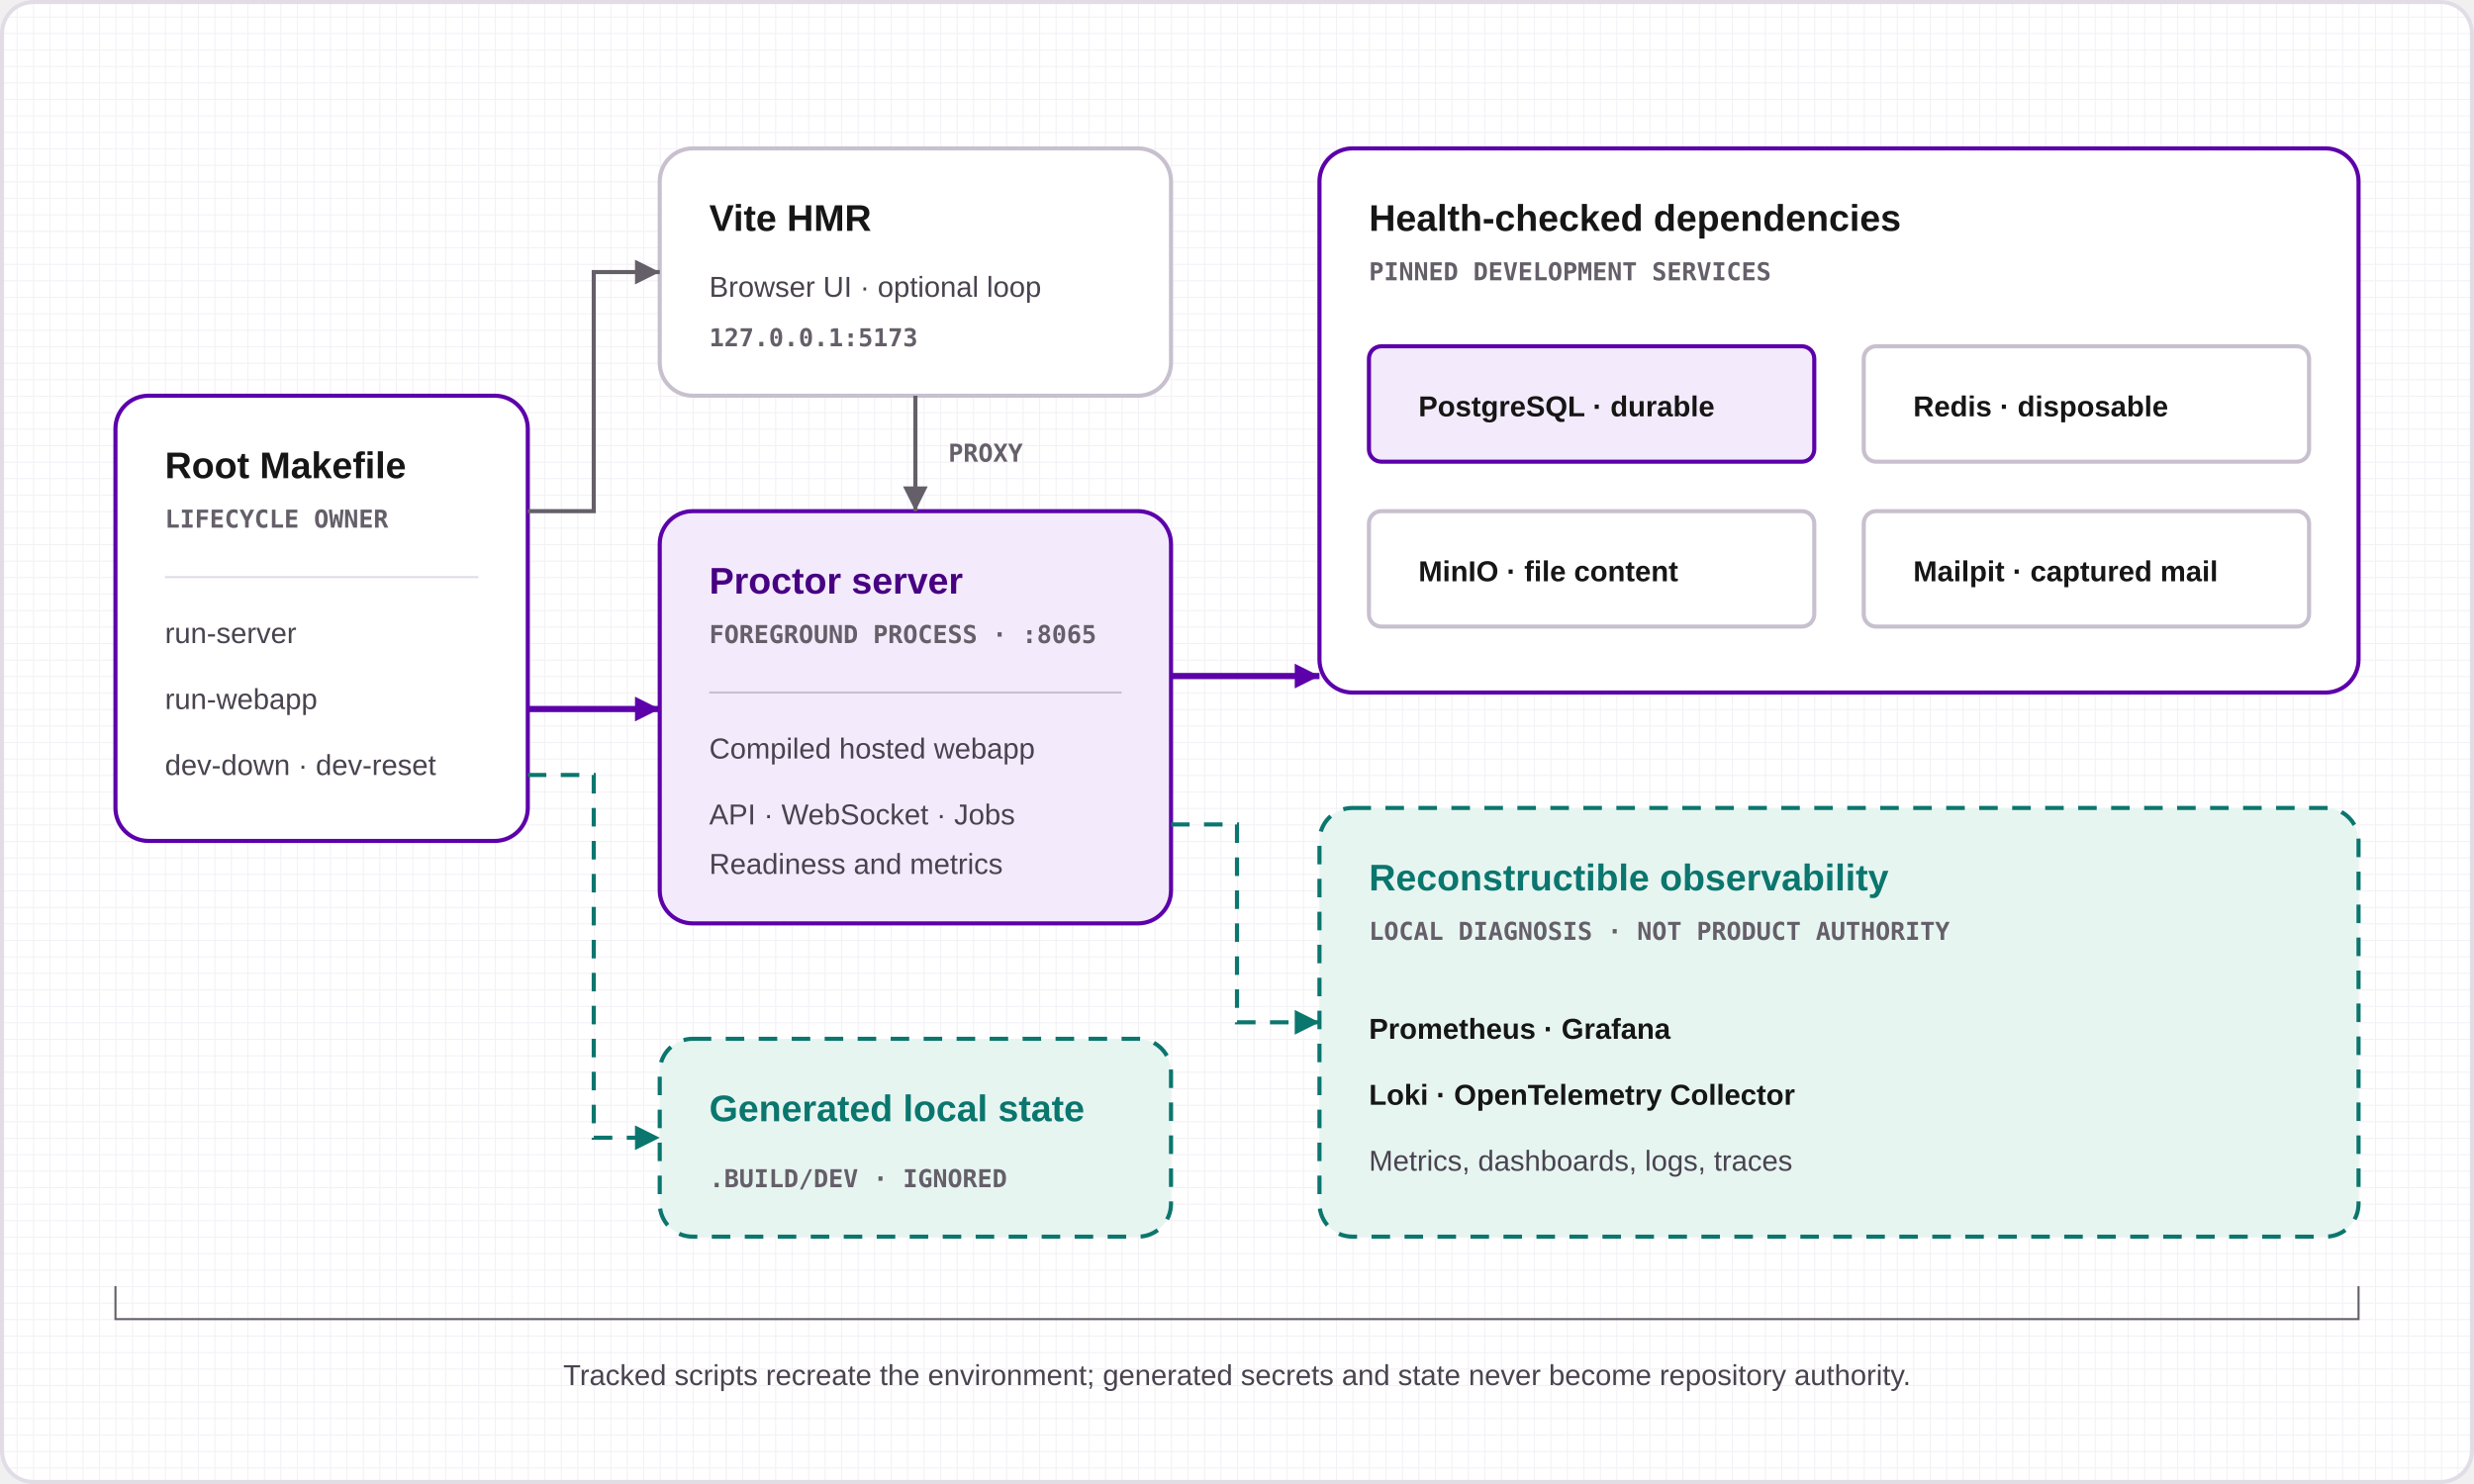
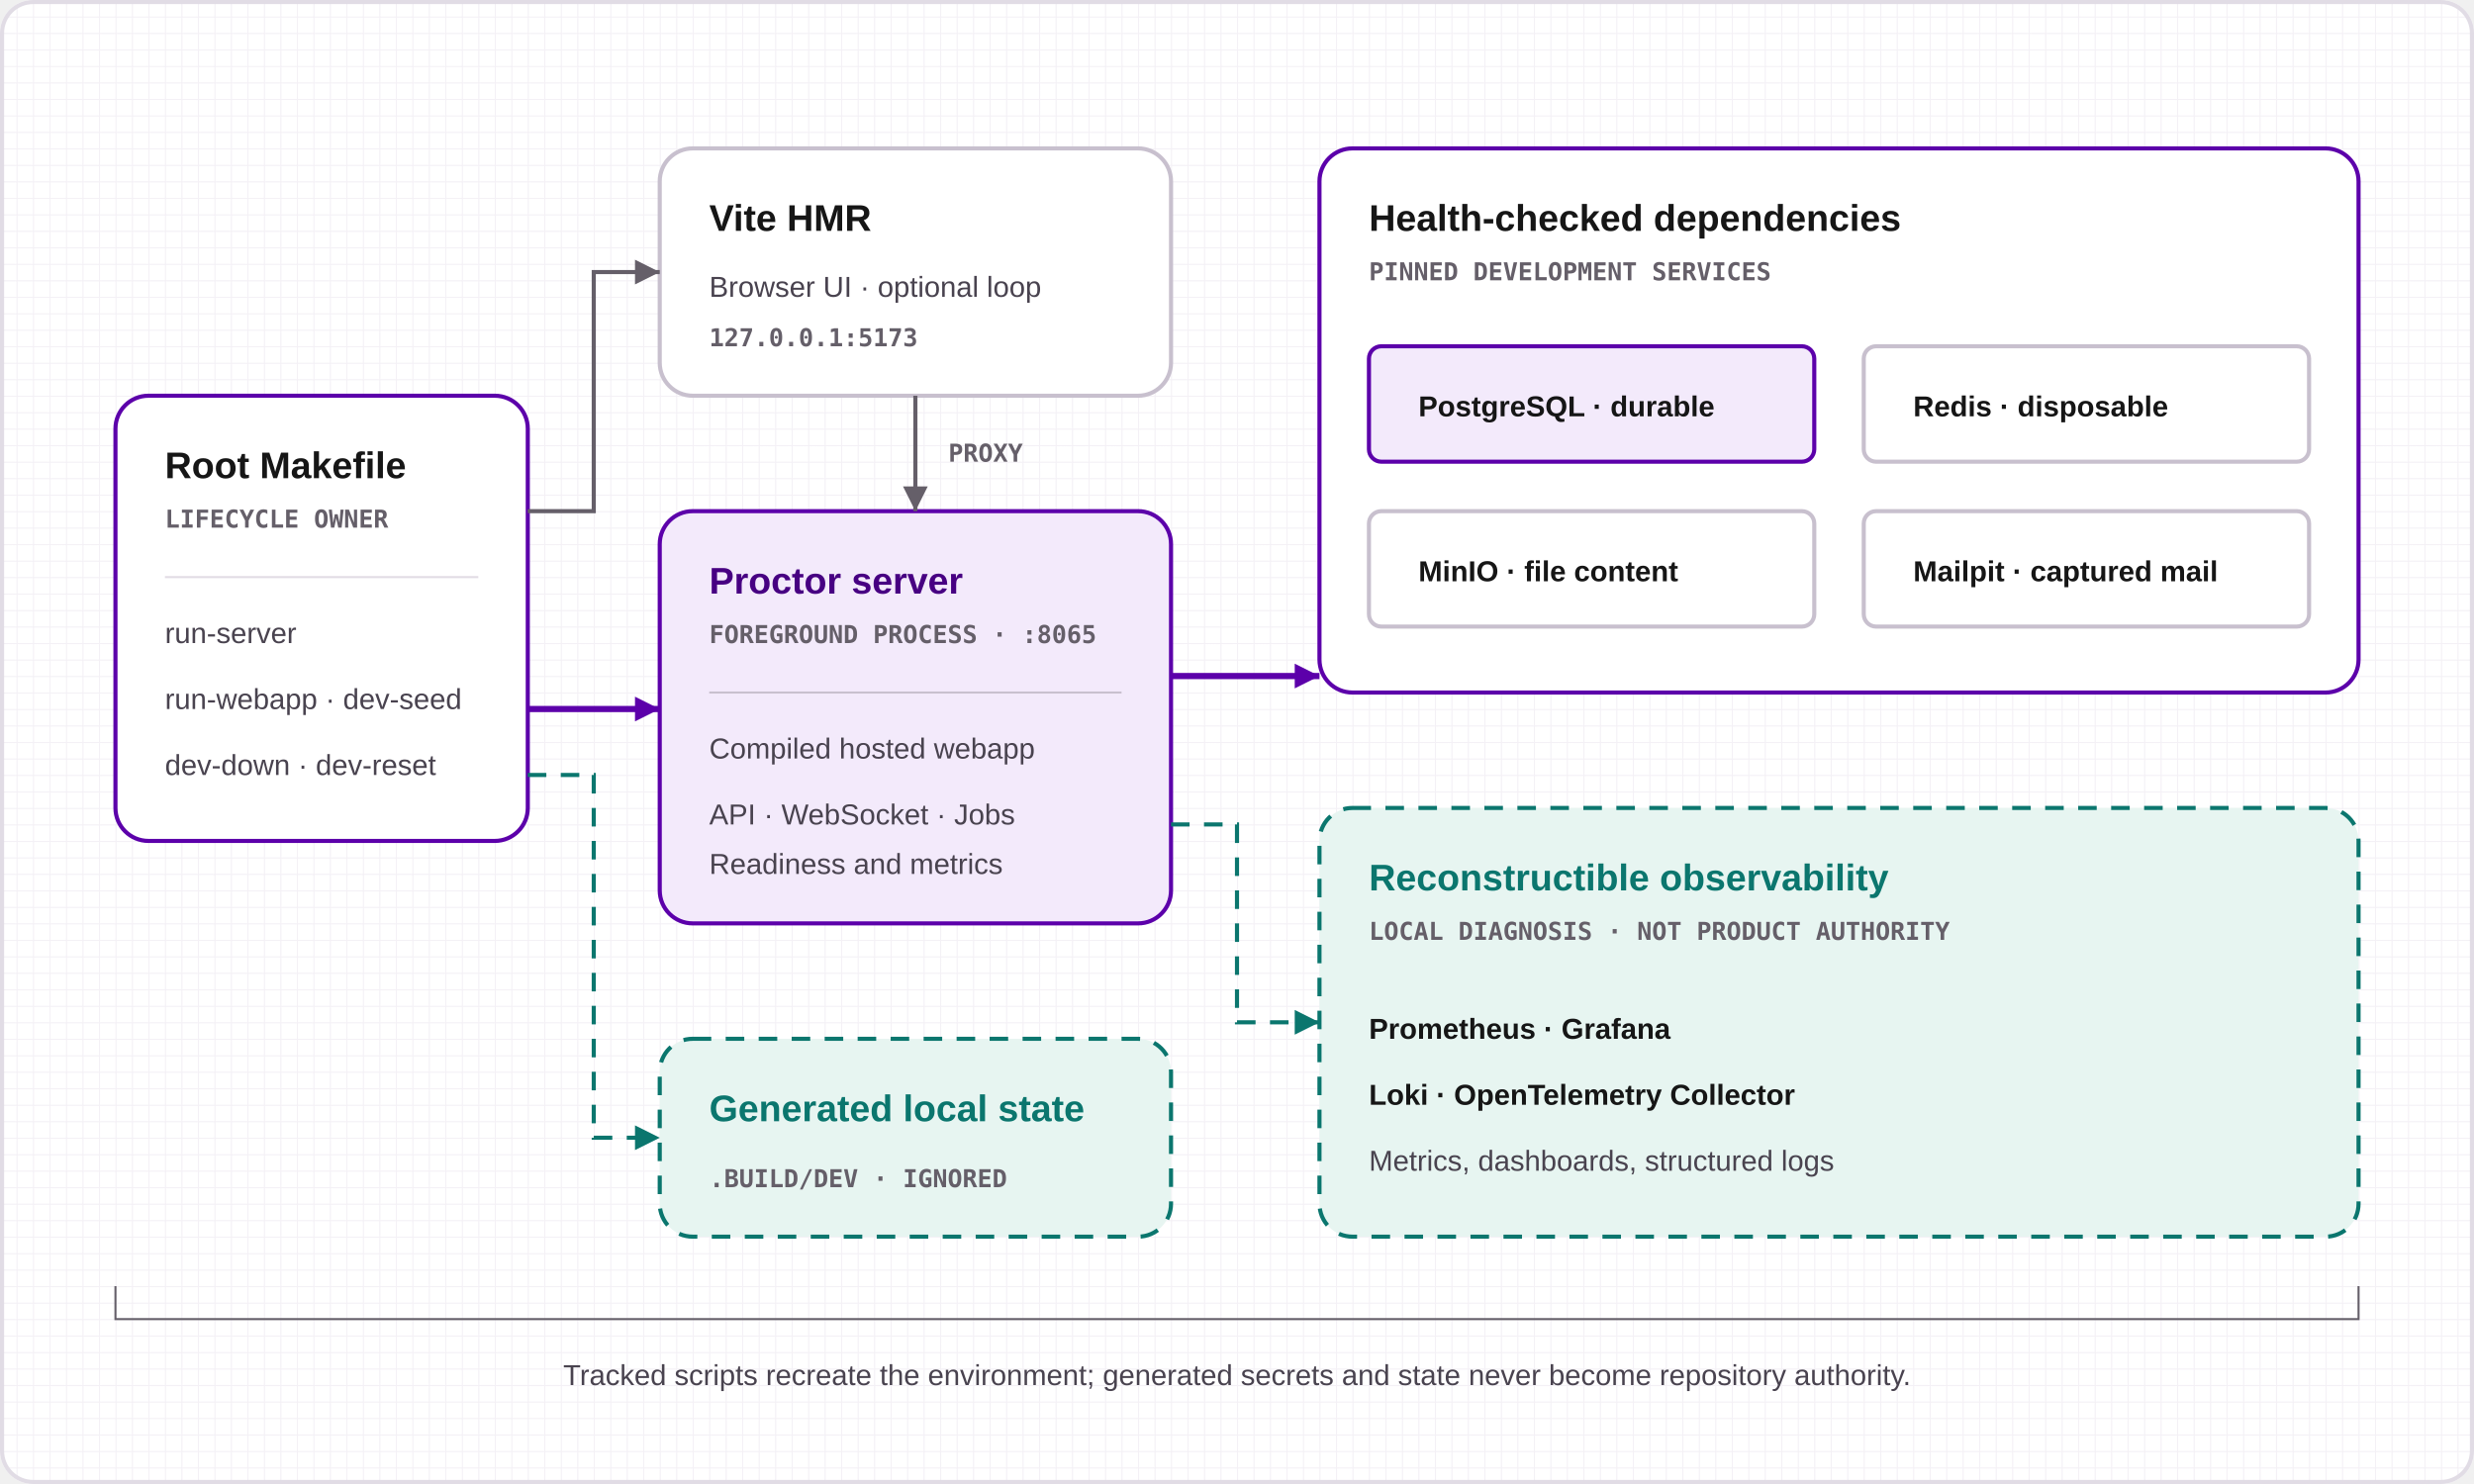
<svg xmlns="http://www.w3.org/2000/svg" width="1200" height="720" viewBox="0 0 1200 720" role="img" aria-labelledby="title description">
  <defs>
    <pattern id="grid" width="8" height="8" patternUnits="userSpaceOnUse">
      <path d="M 8 0 H 0 V 8" fill="none" stroke="#f4f1f6" stroke-width="1" />
    </pattern>
    <marker id="arrow-primary" viewBox="0 0 12 12" refX="12" refY="6" markerWidth="12" markerHeight="12" orient="auto" markerUnits="userSpaceOnUse">
      <path d="M 0 0 L 12 6 L 0 12 Z" fill="#5c00aa" />
    </marker>
    <marker id="arrow-neutral" viewBox="0 0 12 12" refX="12" refY="6" markerWidth="12" markerHeight="12" orient="auto" markerUnits="userSpaceOnUse">
      <path d="M 0 0 L 12 6 L 0 12 Z" fill="#655f69" />
    </marker>
    <marker id="arrow-transient" viewBox="0 0 12 12" refX="12" refY="6" markerWidth="12" markerHeight="12" orient="auto" markerUnits="userSpaceOnUse">
      <path d="M 0 0 L 12 6 L 0 12 Z" fill="#0b766e" />
    </marker>
  </defs>
  <rect width="1200" height="720" rx="16" fill="#ffffff" />
  <rect x="1" y="1" width="1198" height="718" rx="15" fill="url(#grid)" stroke="#e1dce5" stroke-width="2" />
  <rect x="56" y="192" width="200" height="216" rx="16" fill="#ffffff" stroke="#5c00aa" stroke-width="2" />
  <text x="80" y="232" fill="#161616" font-family="IBM Plex Sans, Segoe UI, Arial, sans-serif" font-size="18" font-weight="600">Root Makefile</text>
  <text x="80" y="256" fill="#655f69" font-family="IBM Plex Mono, Consolas, monospace" font-size="12" font-weight="600">LIFECYCLE OWNER</text>
  <path d="M 80 280 H 232" fill="none" stroke="#e1dce5" stroke-width="1" />
  <text x="80" y="312" fill="#49434f" font-family="IBM Plex Sans, Segoe UI, Arial, sans-serif" font-size="14">run-server</text>
-   <text x="80" y="344" fill="#49434f" font-family="IBM Plex Sans, Segoe UI, Arial, sans-serif" font-size="14">run-webapp</text>
+   <text x="80" y="344" fill="#49434f" font-family="IBM Plex Sans, Segoe UI, Arial, sans-serif" font-size="14">run-webapp · dev-seed</text>
  <text x="80" y="376" fill="#49434f" font-family="IBM Plex Sans, Segoe UI, Arial, sans-serif" font-size="14">dev-down · dev-reset</text>
  <rect x="320" y="72" width="248" height="120" rx="16" fill="#ffffff" stroke="#c8c0ce" stroke-width="2" />
  <text x="344" y="112" fill="#161616" font-family="IBM Plex Sans, Segoe UI, Arial, sans-serif" font-size="18" font-weight="600">Vite HMR</text>
  <text x="344" y="144" fill="#49434f" font-family="IBM Plex Sans, Segoe UI, Arial, sans-serif" font-size="14">Browser UI · optional loop</text>
  <text x="344" y="168" fill="#655f69" font-family="IBM Plex Mono, Consolas, monospace" font-size="12" font-weight="600">127.0.0.1:5173</text>
  <path d="M 256 248 H 288 V 132 H 320" fill="none" stroke="#655f69" stroke-width="2" marker-end="url(#arrow-neutral)" />
  <rect x="320" y="248" width="248" height="200" rx="16" fill="#f3eafb" stroke="#5c00aa" stroke-width="2" />
  <text x="344" y="288" fill="#470082" font-family="IBM Plex Sans, Segoe UI, Arial, sans-serif" font-size="18" font-weight="600">Proctor server</text>
  <text x="344" y="312" fill="#655f69" font-family="IBM Plex Mono, Consolas, monospace" font-size="12" font-weight="600">FOREGROUND PROCESS · :8065</text>
  <path d="M 344 336 H 544" fill="none" stroke="#c8c0ce" stroke-width="1" />
  <text x="344" y="368" fill="#49434f" font-family="IBM Plex Sans, Segoe UI, Arial, sans-serif" font-size="14">Compiled hosted webapp</text>
  <text x="344" y="400" fill="#49434f" font-family="IBM Plex Sans, Segoe UI, Arial, sans-serif" font-size="14">API · WebSocket · Jobs</text>
  <text x="344" y="424" fill="#49434f" font-family="IBM Plex Sans, Segoe UI, Arial, sans-serif" font-size="14">Readiness and metrics</text>
  <path d="M 256 344 H 320" fill="none" stroke="#5c00aa" stroke-width="3" marker-end="url(#arrow-primary)" />
  <path d="M 444 192 V 248" fill="none" stroke="#655f69" stroke-width="2" marker-end="url(#arrow-neutral)" />
  <text x="460" y="224" fill="#655f69" font-family="IBM Plex Mono, Consolas, monospace" font-size="12" font-weight="600">PROXY</text>
  <rect x="640" y="72" width="504" height="264" rx="16" fill="#ffffff" stroke="#5c00aa" stroke-width="2" />
  <text x="664" y="112" fill="#161616" font-family="IBM Plex Sans, Segoe UI, Arial, sans-serif" font-size="18" font-weight="600">Health-checked dependencies</text>
  <text x="664" y="136" fill="#655f69" font-family="IBM Plex Mono, Consolas, monospace" font-size="12" font-weight="600">PINNED DEVELOPMENT SERVICES</text>
  <rect x="664" y="168" width="216" height="56" rx="6" fill="#f3eafb" stroke="#5c00aa" stroke-width="2" />
  <text x="688" y="202" fill="#161616" font-family="IBM Plex Sans, Segoe UI, Arial, sans-serif" font-size="14" font-weight="600">PostgreSQL · durable</text>
  <rect x="904" y="168" width="216" height="56" rx="6" fill="#ffffff" stroke="#c8c0ce" stroke-width="2" />
  <text x="928" y="202" fill="#161616" font-family="IBM Plex Sans, Segoe UI, Arial, sans-serif" font-size="14" font-weight="600">Redis · disposable</text>
  <rect x="664" y="248" width="216" height="56" rx="6" fill="#ffffff" stroke="#c8c0ce" stroke-width="2" />
  <text x="688" y="282" fill="#161616" font-family="IBM Plex Sans, Segoe UI, Arial, sans-serif" font-size="14" font-weight="600">MinIO · file content</text>
  <rect x="904" y="248" width="216" height="56" rx="6" fill="#ffffff" stroke="#c8c0ce" stroke-width="2" />
  <text x="928" y="282" fill="#161616" font-family="IBM Plex Sans, Segoe UI, Arial, sans-serif" font-size="14" font-weight="600">Mailpit · captured mail</text>
  <path d="M 568 328 H 640" fill="none" stroke="#5c00aa" stroke-width="3" marker-end="url(#arrow-primary)" />
  <rect x="640" y="392" width="504" height="208" rx="16" fill="#e7f5f1" stroke="#0b766e" stroke-width="2" stroke-dasharray="9 7" />
  <text x="664" y="432" fill="#0b766e" font-family="IBM Plex Sans, Segoe UI, Arial, sans-serif" font-size="18" font-weight="600">Reconstructible observability</text>
  <text x="664" y="456" fill="#655f69" font-family="IBM Plex Mono, Consolas, monospace" font-size="12" font-weight="600">LOCAL DIAGNOSIS · NOT PRODUCT AUTHORITY</text>
  <text x="664" y="504" fill="#161616" font-family="IBM Plex Sans, Segoe UI, Arial, sans-serif" font-size="14" font-weight="600">Prometheus · Grafana</text>
  <text x="664" y="536" fill="#161616" font-family="IBM Plex Sans, Segoe UI, Arial, sans-serif" font-size="14" font-weight="600">Loki · OpenTelemetry Collector</text>
-   <text x="664" y="568" fill="#49434f" font-family="IBM Plex Sans, Segoe UI, Arial, sans-serif" font-size="14">Metrics, dashboards, logs, traces</text>
+   <text x="664" y="568" fill="#49434f" font-family="IBM Plex Sans, Segoe UI, Arial, sans-serif" font-size="14">Metrics, dashboards, structured logs</text>
  <path d="M 568 400 H 600 V 496 H 640" fill="none" stroke="#0b766e" stroke-width="2" stroke-dasharray="9 7" marker-end="url(#arrow-transient)" />
  <rect x="320" y="504" width="248" height="96" rx="16" fill="#e7f5f1" stroke="#0b766e" stroke-width="2" stroke-dasharray="9 7" />
  <text x="344" y="544" fill="#0b766e" font-family="IBM Plex Sans, Segoe UI, Arial, sans-serif" font-size="18" font-weight="600">Generated local state</text>
  <text x="344" y="576" fill="#655f69" font-family="IBM Plex Mono, Consolas, monospace" font-size="12" font-weight="600">.BUILD/DEV · IGNORED</text>
  <path d="M 256 376 H 288 V 552 H 320" fill="none" stroke="#0b766e" stroke-width="2" stroke-dasharray="9 7" marker-end="url(#arrow-transient)" />
  <path d="M 56 624 V 640 H 1144 V 624" fill="none" stroke="#655f69" stroke-width="1" />
  <text x="600" y="672" text-anchor="middle" fill="#49434f" font-family="IBM Plex Sans, Segoe UI, Arial, sans-serif" font-size="14">Tracked scripts recreate the environment; generated secrets and state never become repository authority.</text>
</svg>
